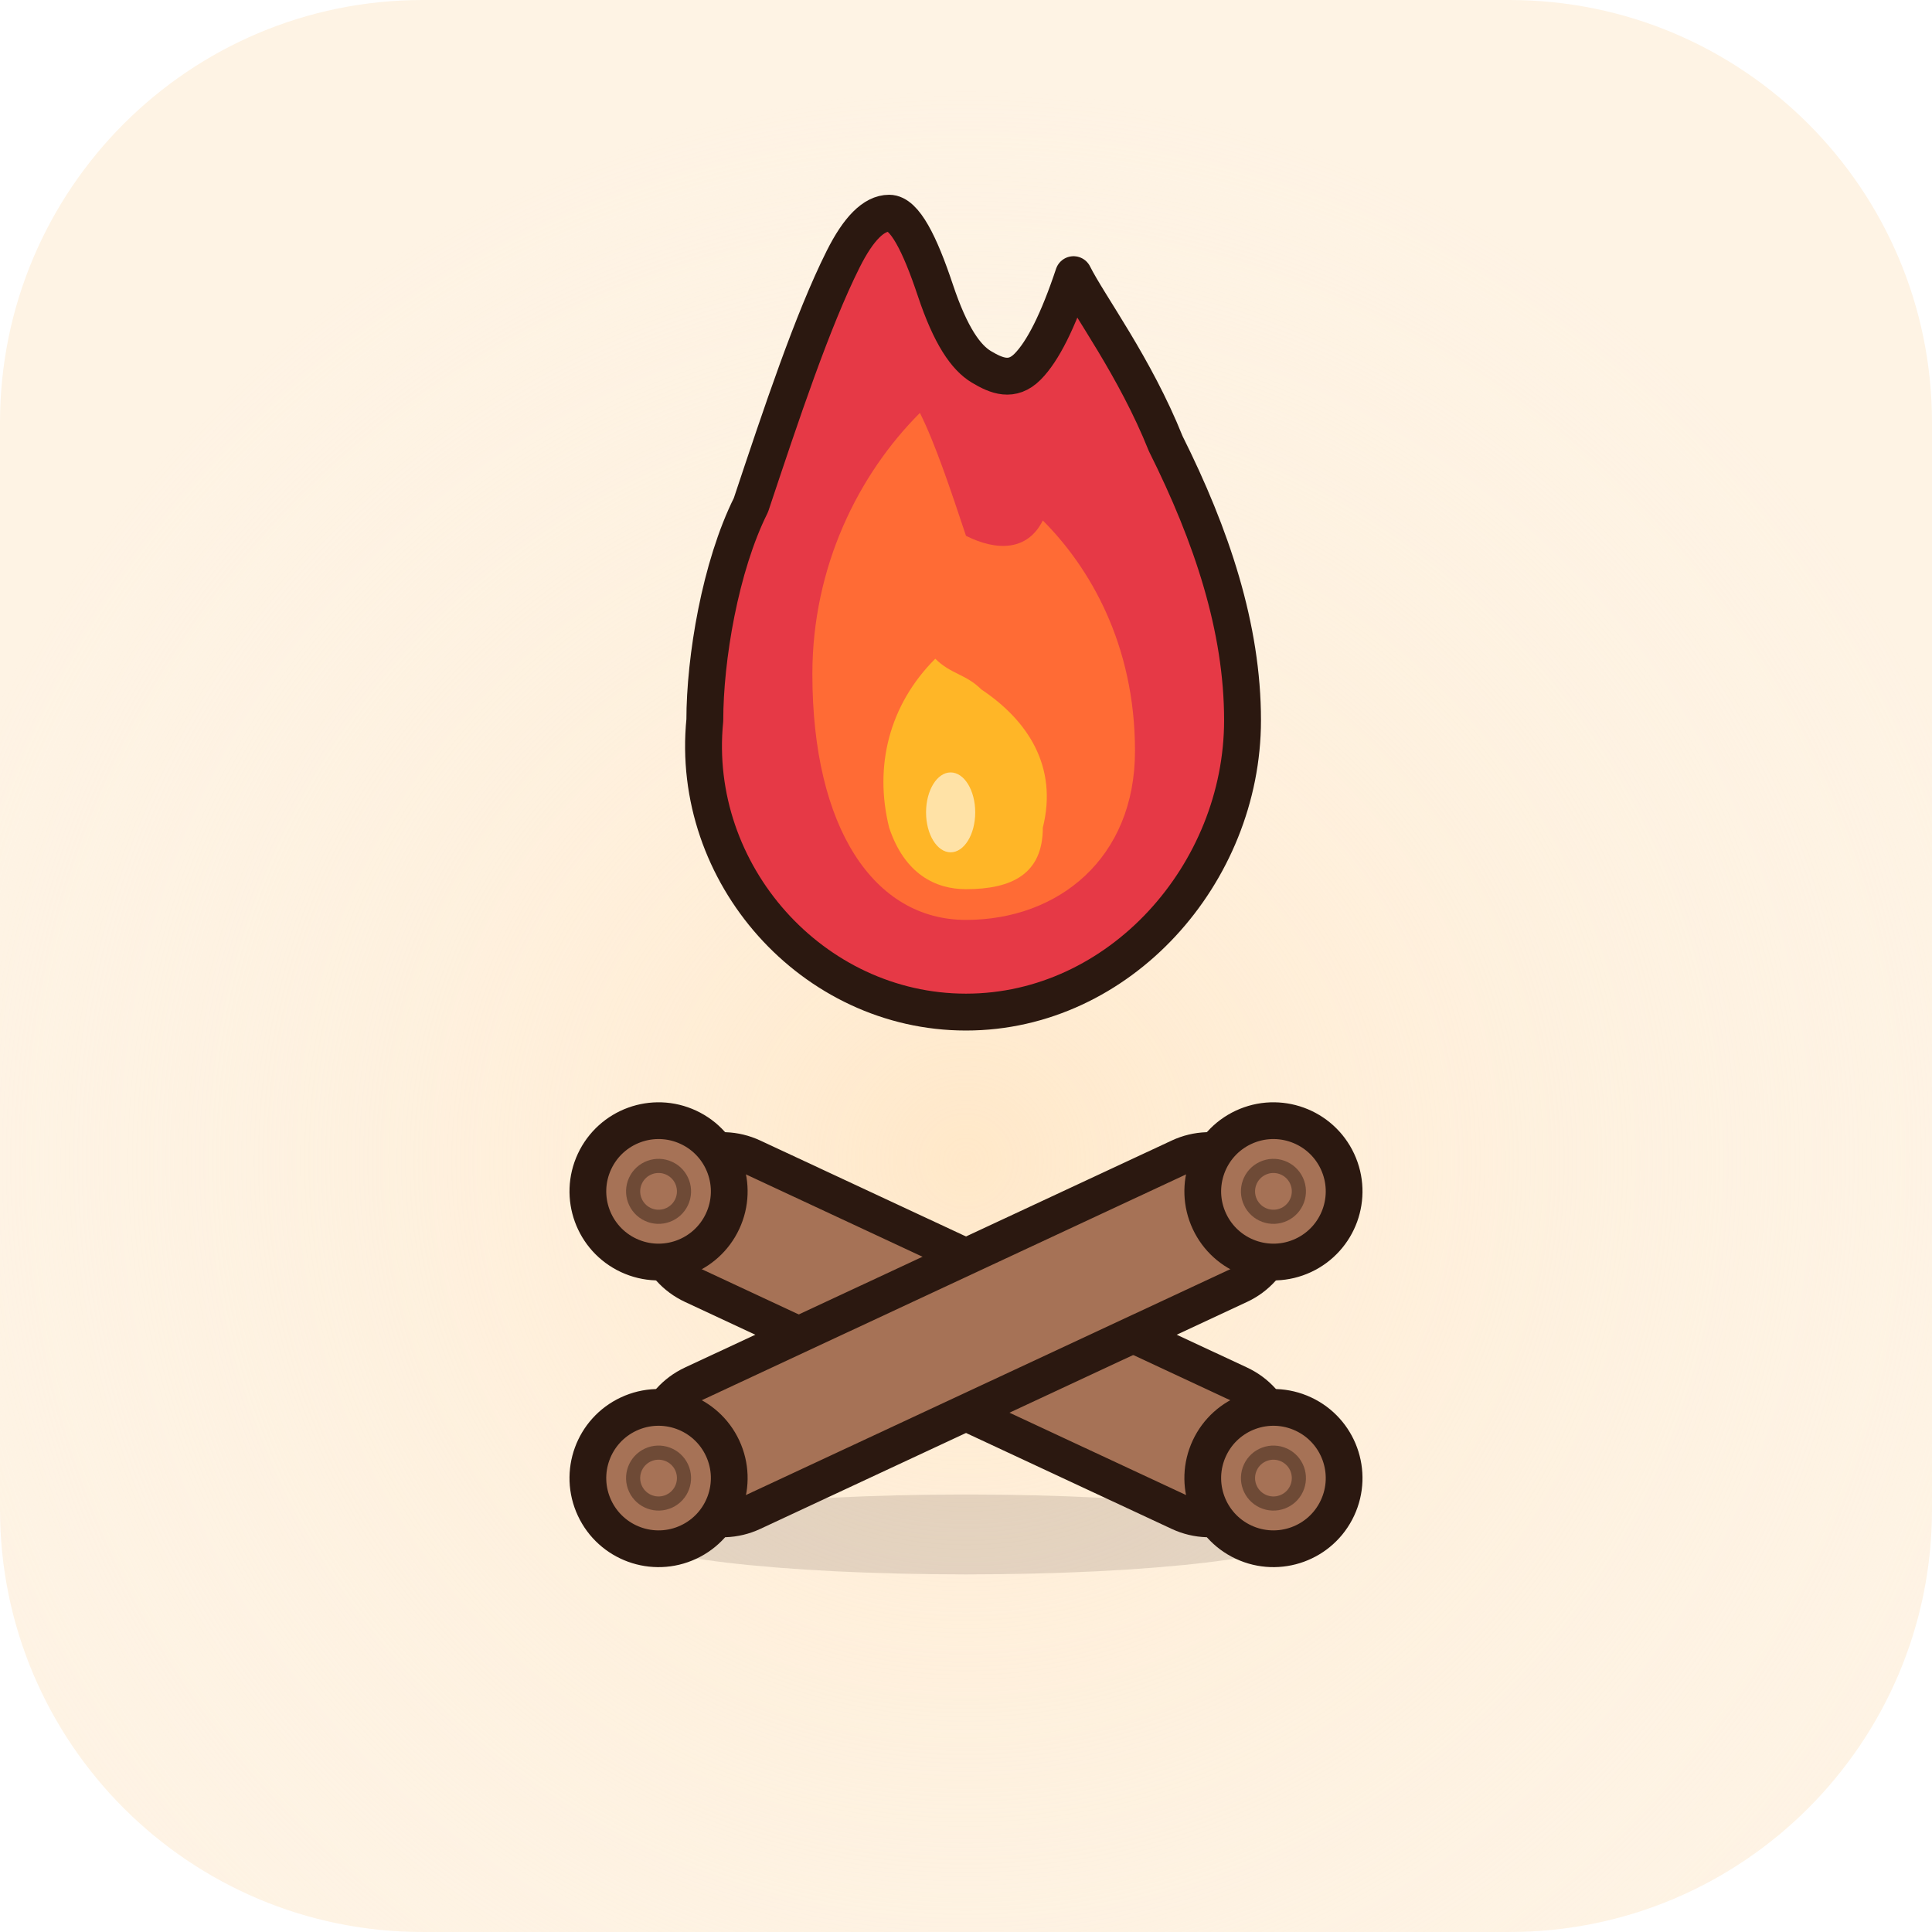
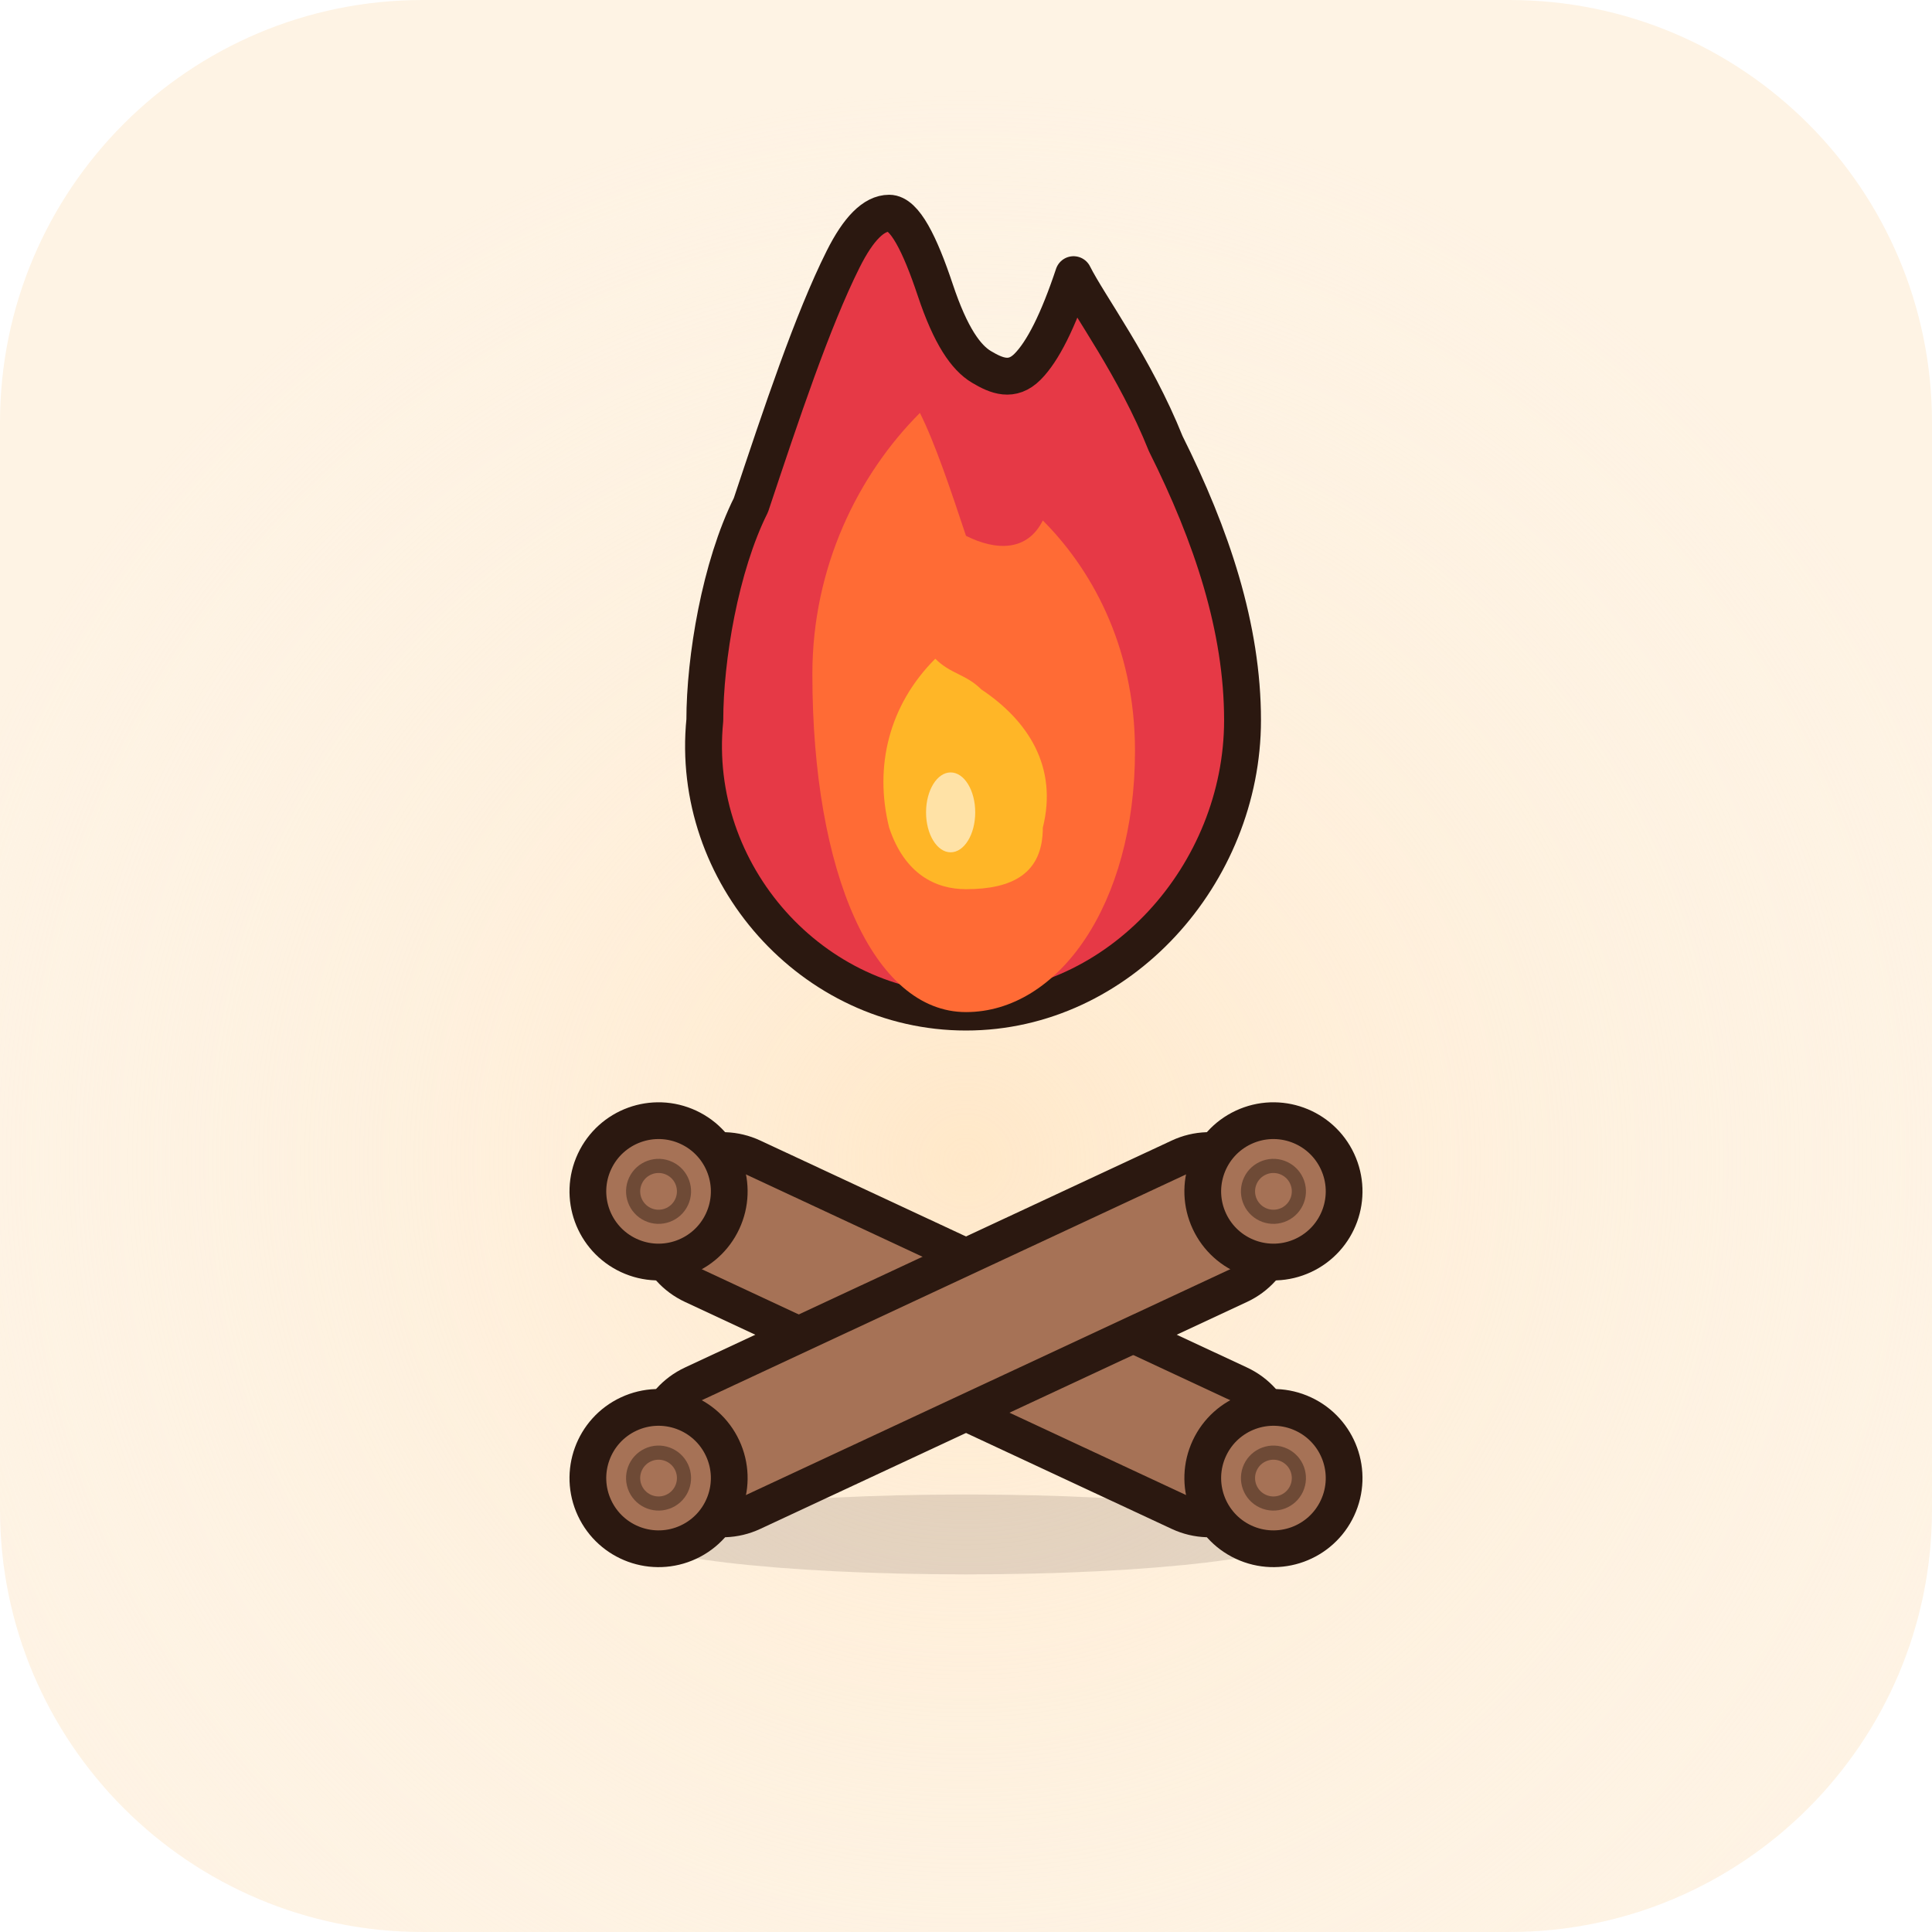
<svg xmlns="http://www.w3.org/2000/svg" viewBox="0 0 512 512">
  <defs>
    <radialGradient id="warmth" cx="50%" cy="60%" r="55%">
      <stop offset="0%" stop-color="#ffe8c9" />
      <stop offset="100%" stop-color="#fef3e4" stop-opacity="0" />
    </radialGradient>
  </defs>
  <rect width="512" height="512" rx="112" fill="#fef3e4" />
  <rect width="512" height="512" rx="112" fill="url(#warmth)" />
  <svg x="28" y="28" width="456" height="456" viewBox="0 0 56 56" preserveAspectRatio="xMidYMid meet">
    <ellipse cx="28" cy="46.5" rx="11" ry="1.3" fill="#2b1810" opacity="0.13" />
    <g transform="translate(28, 40) scale(0.92)">
      <g transform="rotate(25)">
        <rect x="-12" y="-2.5" width="24" height="5" rx="2.5" fill="#a67256" stroke="#2b1810" stroke-width="1.3" stroke-linejoin="round" />
        <circle cx="-12" cy="0" r="2.5" fill="#a67256" stroke="#2b1810" stroke-width="1.3" />
        <circle cx="-12" cy="0" r="0.9" fill="none" stroke="#2b1810" stroke-width="0.5" opacity="0.45" />
        <circle cx="12" cy="0" r="2.5" fill="#a67256" stroke="#2b1810" stroke-width="1.3" />
        <circle cx="12" cy="0" r="0.9" fill="none" stroke="#2b1810" stroke-width="0.5" opacity="0.45" />
      </g>
      <g transform="rotate(-25)">
        <rect x="-12" y="-2.5" width="24" height="5" rx="2.5" fill="#a67256" stroke="#2b1810" stroke-width="1.3" stroke-linejoin="round" />
        <circle cx="-12" cy="0" r="2.5" fill="#a67256" stroke="#2b1810" stroke-width="1.3" />
        <circle cx="-12" cy="0" r="0.9" fill="none" stroke="#2b1810" stroke-width="0.5" opacity="0.45" />
        <circle cx="12" cy="0" r="2.5" fill="#a67256" stroke="#2b1810" stroke-width="1.3" />
        <circle cx="12" cy="0" r="0.9" fill="none" stroke="#2b1810" stroke-width="0.5" opacity="0.45" />
      </g>
    </g>
    <svg x="12" y="1" width="32" height="32" viewBox="0 0 32 32" preserveAspectRatio="xMidYMid meet">
      <path d="M12 4 C 11 6, 10 9, 9 12 C 8 14, 7.5 17, 7.5 19 C 7 24, 11 28.5, 16 28.5 C 21 28.5, 25 24, 25 19 C 25 16, 24 13, 22.5 10 C 21.5 7.5, 20 5.5, 19.5 4.5 C 19 6, 18.5 7, 18 7.5 C 17.5 8, 17 7.8, 16.5 7.5 C 16 7.2, 15.5 6.5, 15 5 C 14.5 3.5, 14 2.5, 13.5 2.5 C 13 2.5, 12.5 3, 12 4 Z" fill="#e63946" stroke="#2b1810" stroke-width="1.2" stroke-linejoin="round" />
-       <path d="M14.5 9 C 12.5 11, 11 14, 11 17.5 C 11 22.5, 13 25.5, 16 25.5 C 19 25.5, 21.5 23.5, 21.5 20 C 21.5 16.5, 20 14, 18.5 12.5 C 18 13.5, 17 13.5, 16 13 C 15.5 11.5, 15 10, 14.5 9 Z" fill="#ff6b35" />
+       <path d="M14.5 9 C 12.5 11, 11 14, 11 17.5 C 11 24, 13 28.5, 16 28.5 C 19 28.5, 21.5 25, 21.5 20 C 21.5 16.5, 20 14, 18.5 12.5 C 18 13.5, 17 13.5, 16 13 C 15.5 11.5, 15 10, 14.5 9 Z" fill="#ff6b35" />
      <path d="M15 17 C 13.5 18.5, 13 20.5, 13.5 22.5 C 14 24, 15 24.5, 16 24.5 C 17.5 24.5, 18.5 24, 18.5 22.5 C 19 20.5, 18 19, 16.5 18 C 16 17.5, 15.5 17.5, 15 17 Z" fill="#ffb627" />
      <ellipse cx="15.5" cy="22" rx="0.8" ry="1.3" fill="#fff5db" opacity="0.7" />
    </svg>
  </svg>
</svg>
